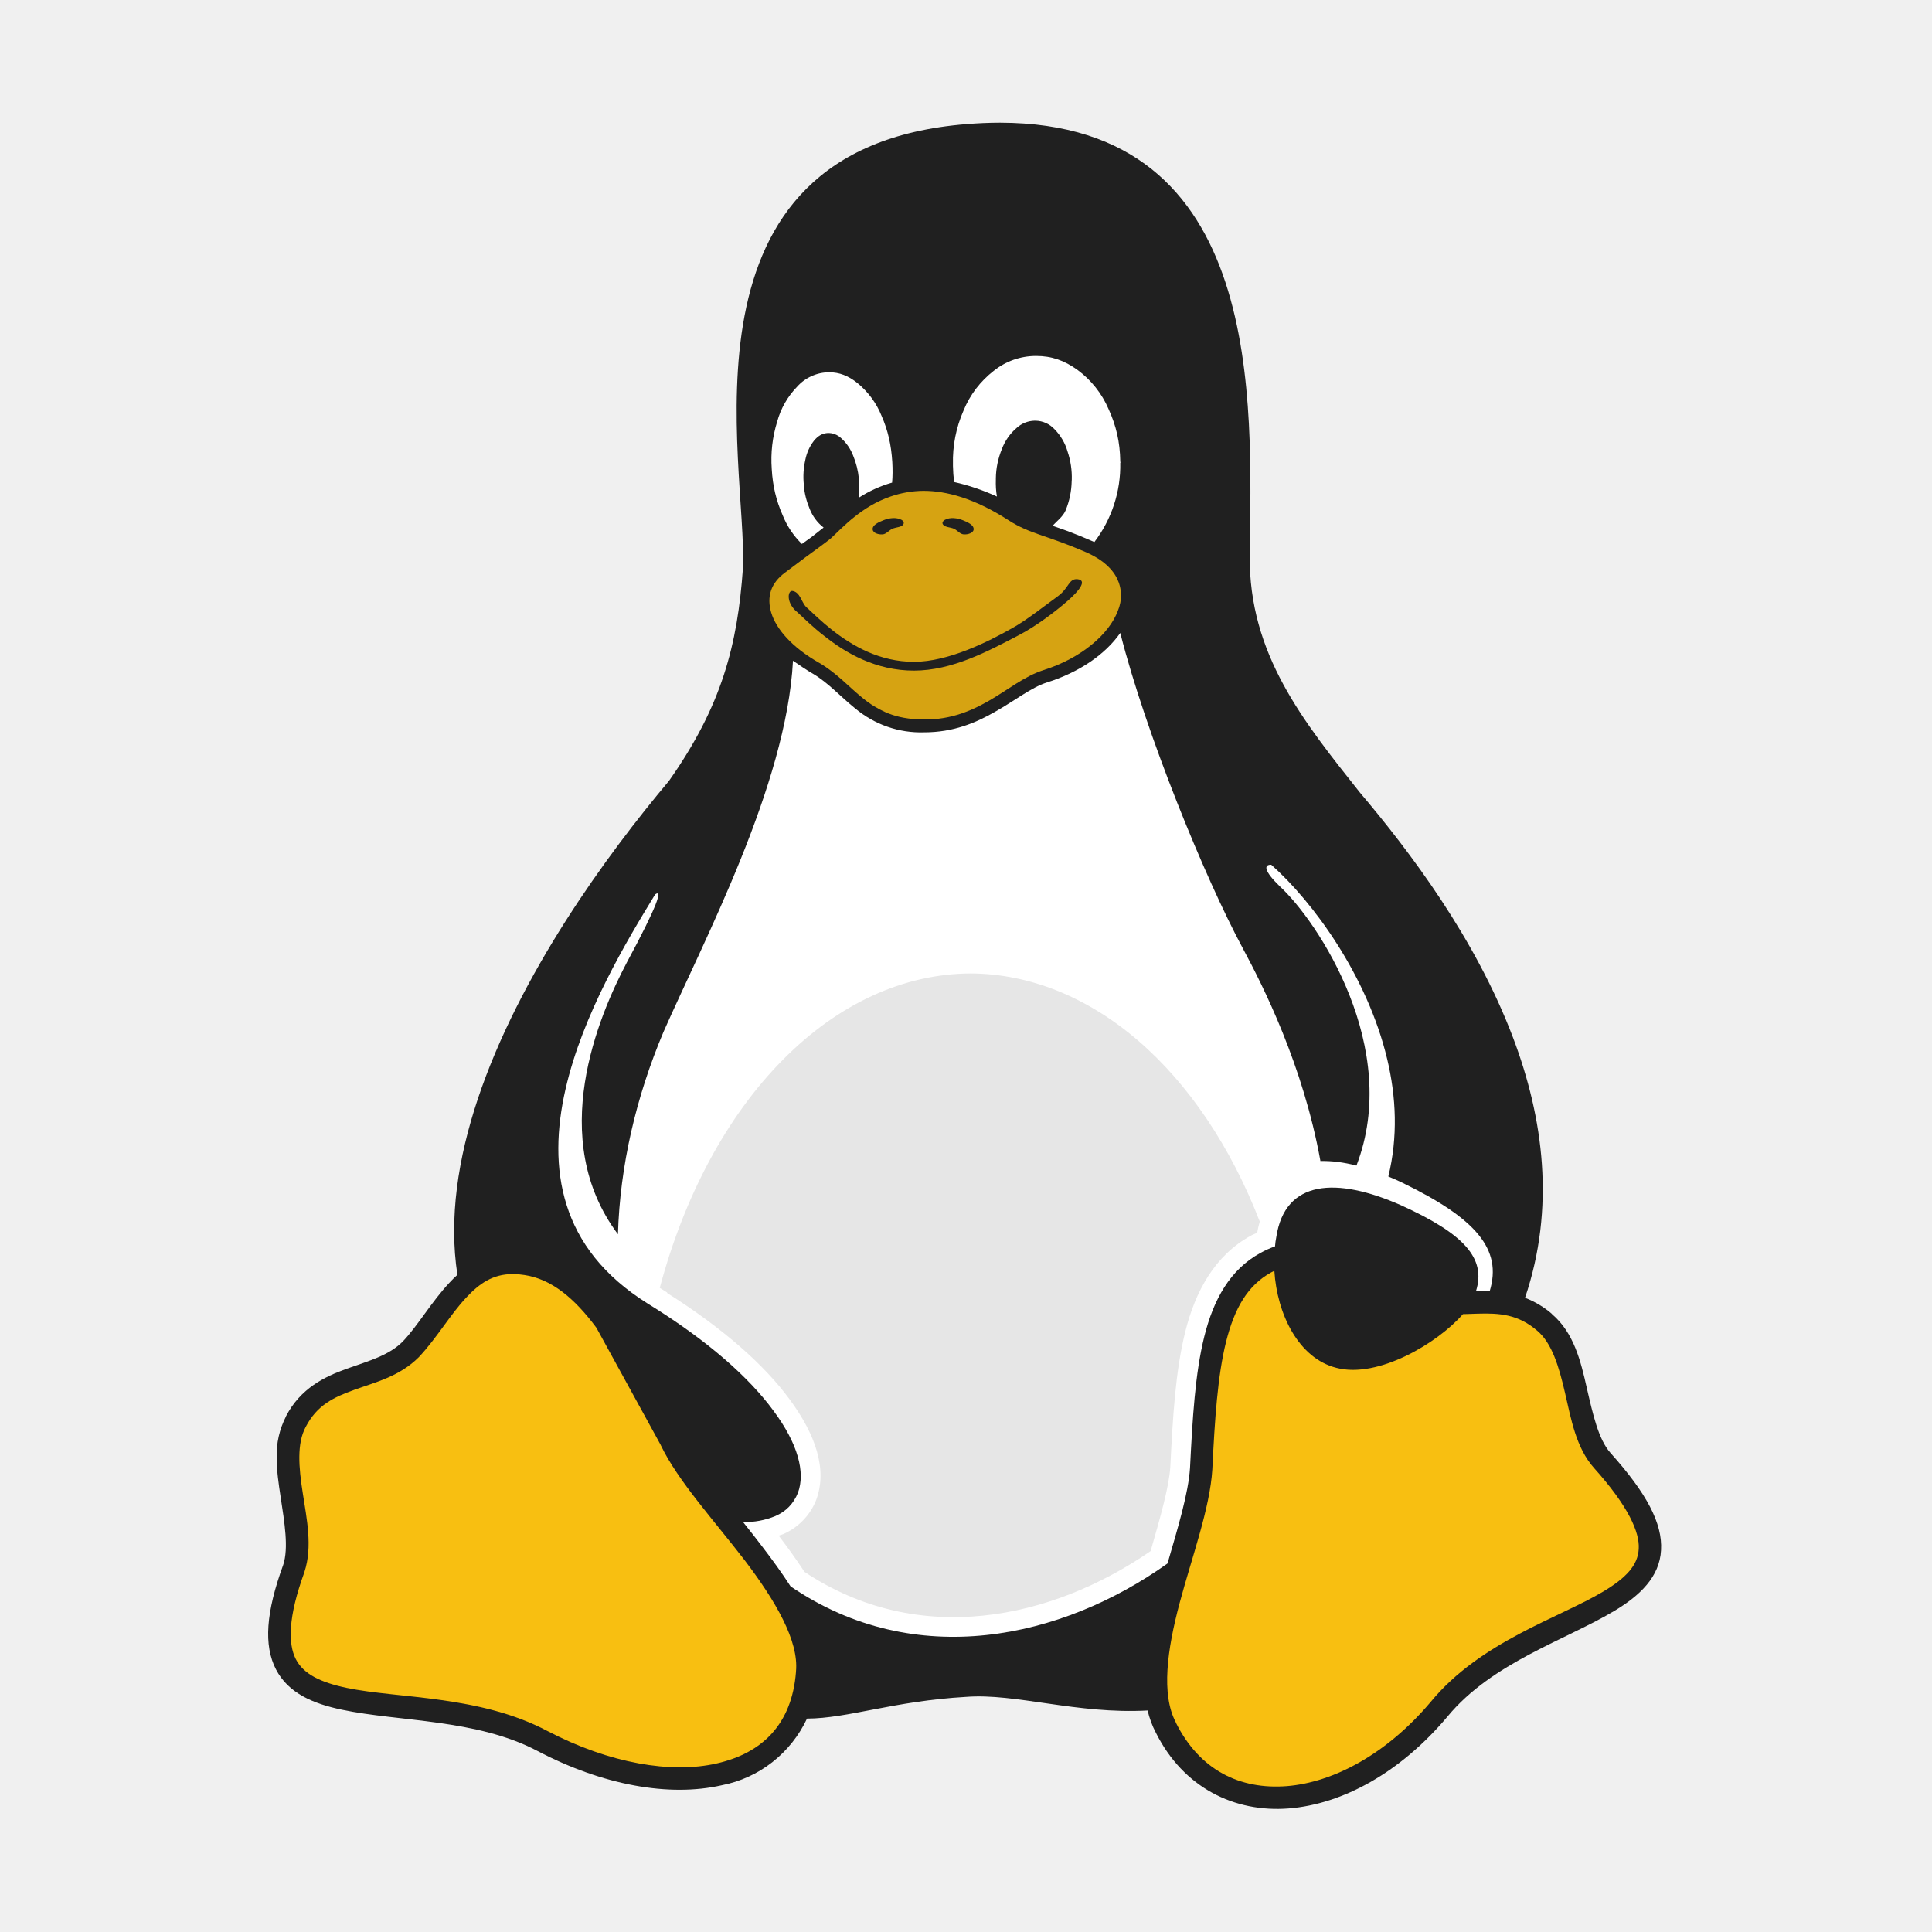
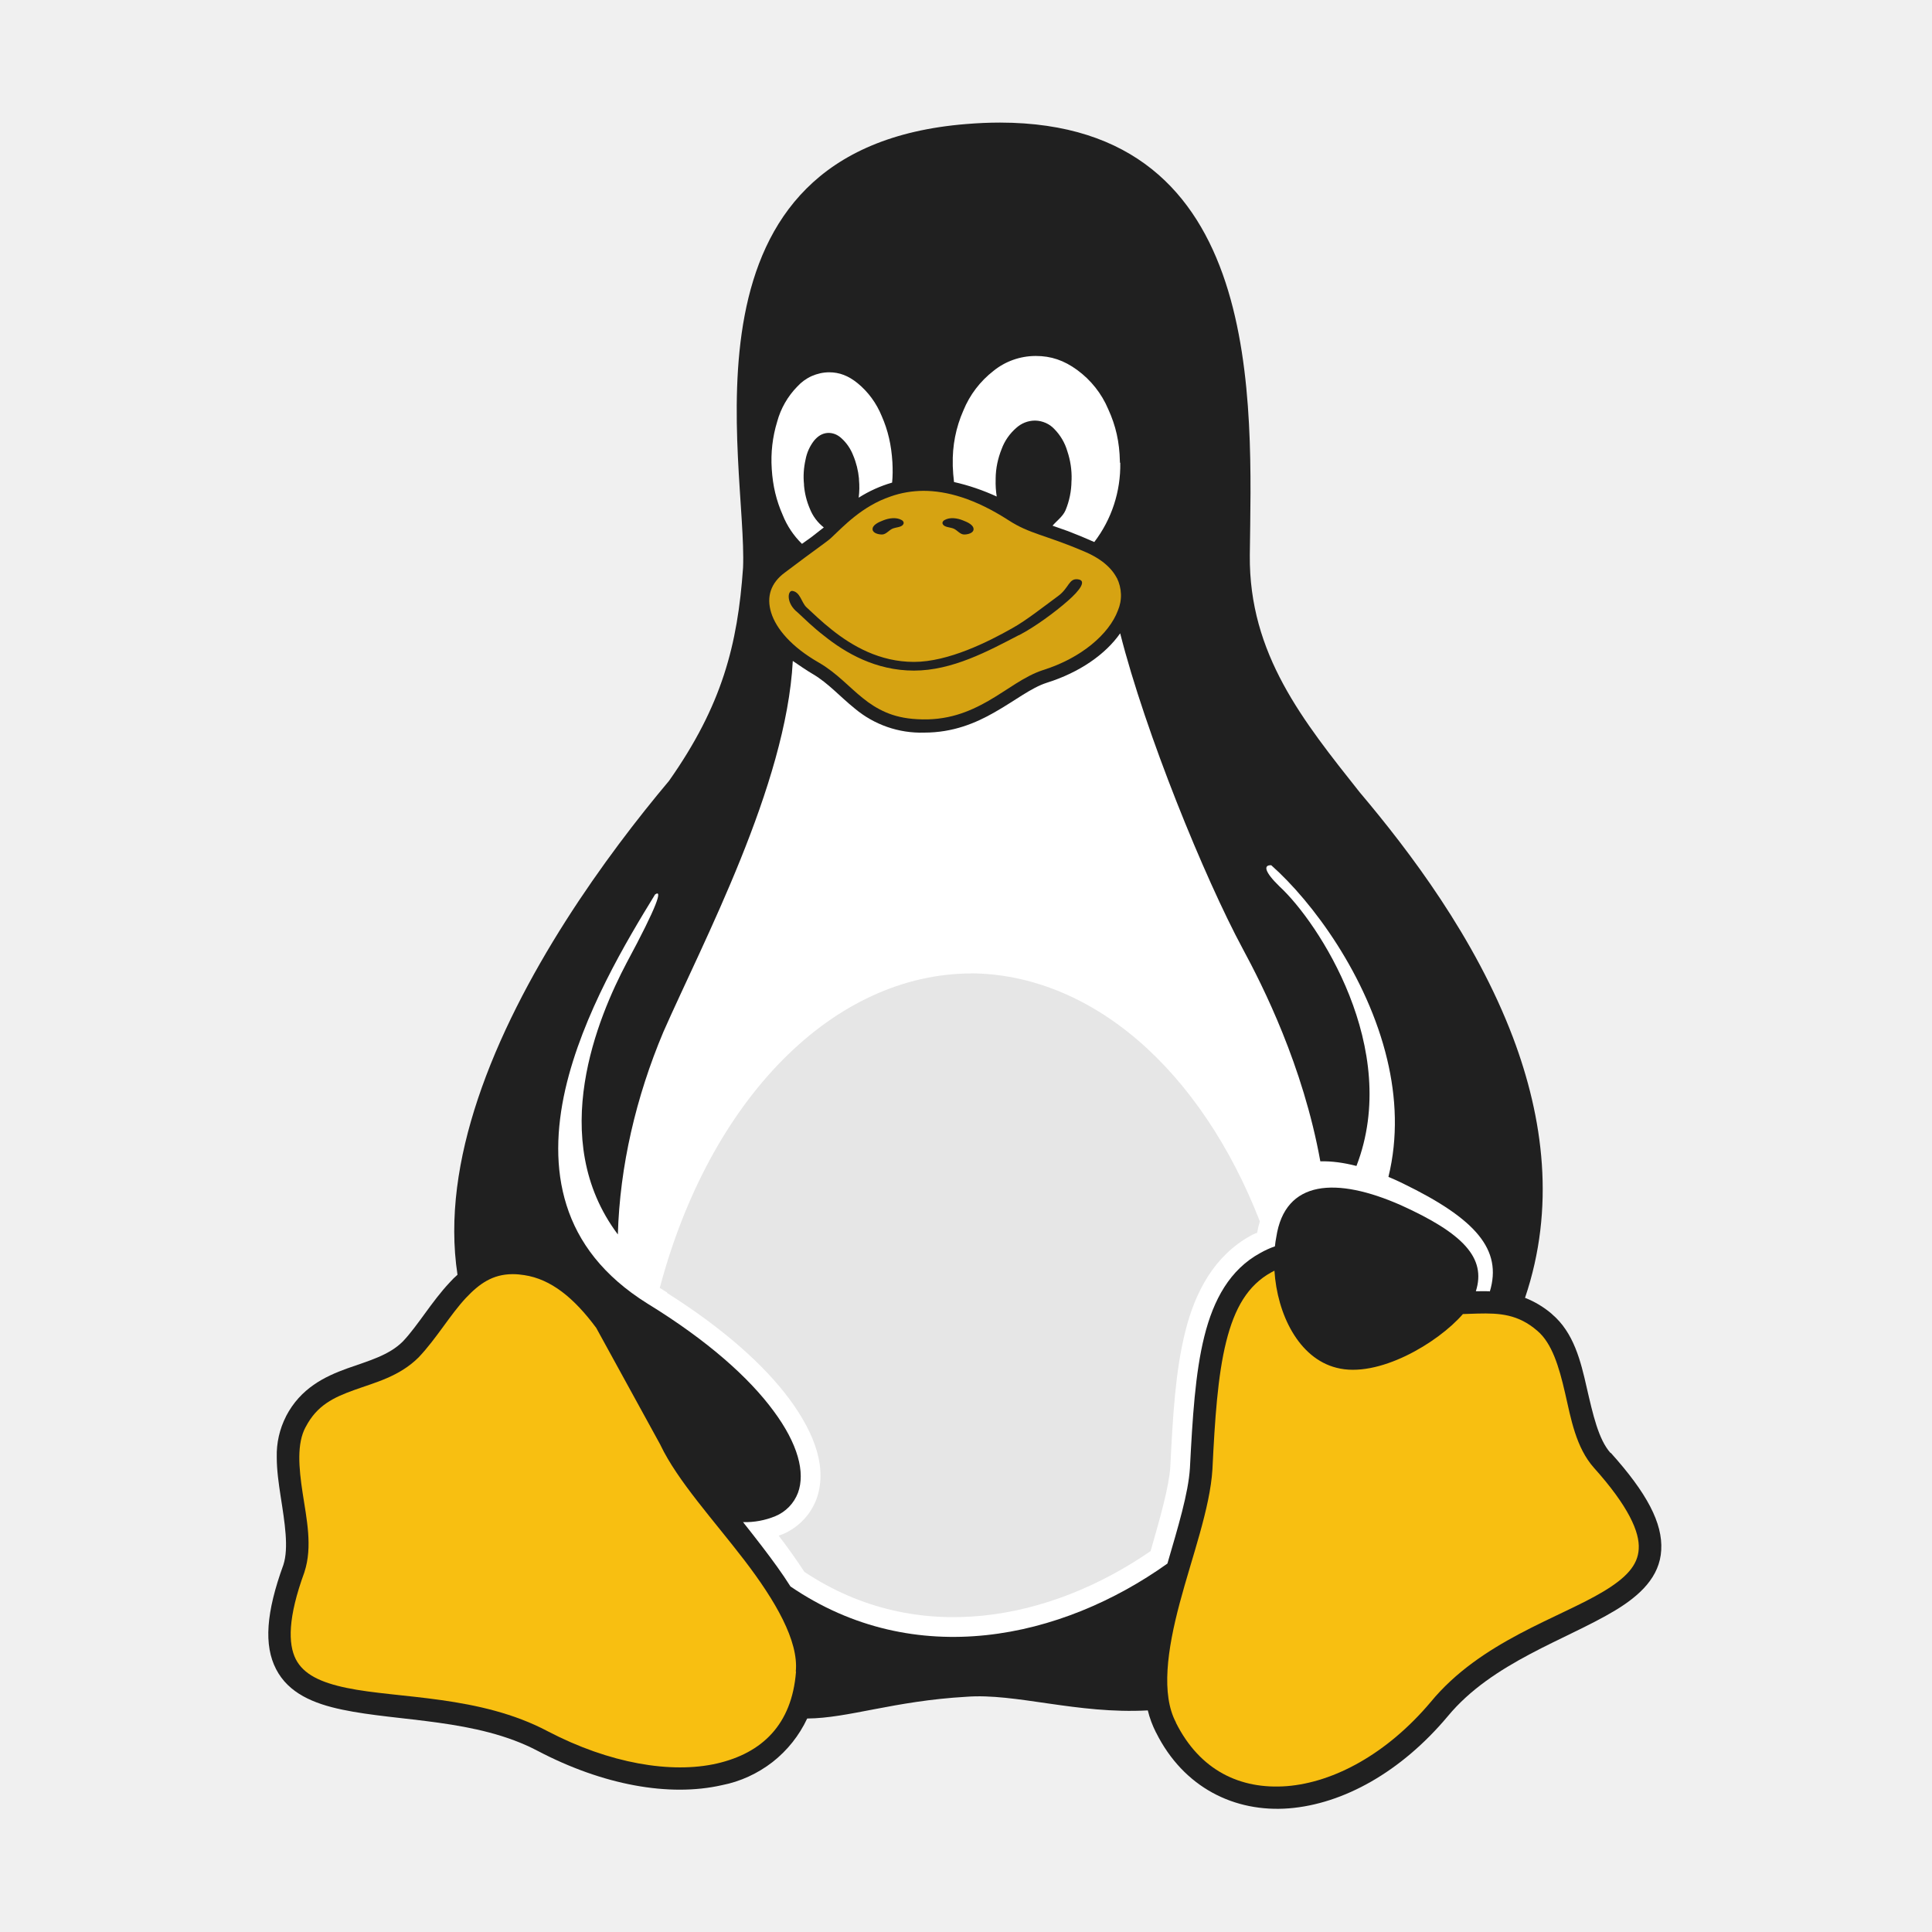
- <svg xmlns="http://www.w3.org/2000/svg" width="20" height="20" viewBox="0 0 20 20" fill="none">
-   <path d="M16.672 15.041C16.547 14.901 16.49 14.643 16.426 14.366C16.364 14.091 16.292 13.795 16.066 13.604V13.602C15.984 13.531 15.889 13.474 15.787 13.435C16.102 12.504 15.979 11.576 15.662 10.739C15.272 9.71 14.594 8.814 14.075 8.201C13.495 7.469 12.927 6.774 12.937 5.748C12.955 4.18 13.11 1.274 10.352 1.27C10.24 1.27 10.124 1.275 10.002 1.285C6.92 1.533 7.737 4.789 7.691 5.879C7.635 6.676 7.474 7.304 6.925 8.084C6.281 8.85 5.375 10.089 4.945 11.38C4.742 11.989 4.645 12.61 4.735 13.197C4.706 13.223 4.68 13.249 4.655 13.276C4.466 13.477 4.326 13.723 4.17 13.887C4.025 14.033 3.817 14.088 3.59 14.169C3.361 14.251 3.111 14.371 2.96 14.662V14.664C2.893 14.795 2.86 14.94 2.864 15.088C2.864 15.223 2.884 15.359 2.904 15.49C2.946 15.765 2.989 16.024 2.932 16.199C2.752 16.692 2.729 17.032 2.856 17.28C2.984 17.529 3.244 17.637 3.54 17.699C4.131 17.824 4.932 17.793 5.564 18.126C6.239 18.48 6.925 18.605 7.471 18.481C7.662 18.444 7.842 18.362 7.995 18.242C8.148 18.122 8.271 17.968 8.354 17.791C8.781 17.789 9.25 17.609 10.001 17.566C10.511 17.526 11.149 17.747 11.88 17.707C11.899 17.787 11.927 17.864 11.965 17.936L11.966 17.938C12.25 18.506 12.779 18.765 13.341 18.721C13.904 18.676 14.501 18.345 14.985 17.769C15.447 17.209 16.212 16.977 16.72 16.671C16.974 16.517 17.18 16.326 17.195 16.047C17.211 15.77 17.047 15.459 16.672 15.041Z" fill="#202020" />
-   <path d="M16.964 16.035C16.955 16.206 16.83 16.335 16.601 16.473C16.141 16.75 15.327 16.99 14.809 17.62C14.356 18.157 13.806 18.451 13.321 18.49C12.837 18.527 12.42 18.328 12.172 17.832V17.83C12.019 17.539 12.082 17.08 12.211 16.596C12.34 16.113 12.525 15.615 12.55 15.211C12.575 14.693 12.605 14.24 12.692 13.891C12.78 13.541 12.916 13.306 13.159 13.172C13.17 13.166 13.181 13.161 13.192 13.155C13.22 13.604 13.442 14.061 13.835 14.16C14.264 14.273 14.882 13.905 15.144 13.604L15.296 13.599C15.526 13.592 15.717 13.606 15.915 13.777C16.066 13.905 16.139 14.149 16.201 14.419C16.264 14.69 16.314 14.985 16.5 15.195C16.859 15.595 16.975 15.863 16.964 16.035ZM8.24 17.304V17.308C8.197 17.851 7.89 18.148 7.42 18.255C6.949 18.363 6.31 18.255 5.672 17.922C4.966 17.547 4.126 17.585 3.589 17.473C3.319 17.416 3.142 17.331 3.062 17.175C2.982 17.017 2.98 16.744 3.151 16.275V16.274L3.152 16.271C3.237 16.01 3.175 15.724 3.134 15.455C3.092 15.188 3.072 14.943 3.164 14.773L3.165 14.771C3.282 14.545 3.455 14.464 3.669 14.387C3.881 14.31 4.135 14.25 4.335 14.05L4.336 14.049C4.521 13.852 4.662 13.607 4.825 13.434C4.962 13.287 5.1 13.19 5.306 13.189H5.312C5.351 13.189 5.39 13.193 5.429 13.199C5.704 13.24 5.942 13.432 6.174 13.745L6.84 14.959V14.96C7.017 15.33 7.391 15.738 7.709 16.152C8.026 16.569 8.271 16.985 8.24 17.304Z" fill="#F8BF11" />
-   <path d="M11.562 5.985C11.509 5.88 11.4 5.78 11.213 5.704C10.825 5.538 10.658 5.526 10.441 5.386C10.091 5.16 9.8 5.081 9.559 5.081C9.443 5.082 9.328 5.102 9.219 5.14C8.924 5.24 8.729 5.453 8.606 5.568C8.581 5.591 8.551 5.611 8.476 5.668C8.401 5.721 8.289 5.805 8.126 5.928C7.98 6.035 7.934 6.178 7.984 6.343C8.034 6.508 8.193 6.699 8.484 6.864C8.665 6.97 8.79 7.114 8.933 7.228C9.004 7.287 9.084 7.336 9.169 7.374C9.259 7.413 9.364 7.439 9.494 7.446C9.804 7.465 10.031 7.371 10.231 7.258C10.431 7.143 10.601 7.003 10.796 6.939C11.196 6.814 11.482 6.563 11.572 6.323C11.595 6.269 11.606 6.211 11.604 6.153C11.603 6.094 11.588 6.037 11.562 5.985Z" fill="#D6A312" />
-   <path d="M10.547 6.575C10.229 6.741 9.857 6.942 9.461 6.942C9.066 6.942 8.754 6.76 8.53 6.581C8.417 6.494 8.326 6.404 8.257 6.34C8.137 6.246 8.152 6.114 8.201 6.117C8.284 6.127 8.296 6.236 8.347 6.285C8.417 6.35 8.505 6.435 8.611 6.519C8.824 6.687 9.107 6.851 9.461 6.851C9.816 6.851 10.229 6.644 10.481 6.501C10.625 6.421 10.806 6.277 10.955 6.169C11.067 6.085 11.064 5.985 11.157 5.996C11.251 6.007 11.182 6.107 11.051 6.221C10.92 6.336 10.714 6.489 10.547 6.575Z" fill="#202020" />
-   <path d="M15.421 13.367C15.378 13.366 15.335 13.366 15.291 13.367H15.279C15.389 13.021 15.146 12.768 14.502 12.476C13.835 12.182 13.302 12.211 13.212 12.807C13.206 12.839 13.201 12.87 13.199 12.902C13.147 12.921 13.097 12.943 13.049 12.97C12.734 13.141 12.562 13.453 12.467 13.835C12.372 14.216 12.345 14.678 12.319 15.197C12.302 15.457 12.195 15.81 12.086 16.185C10.992 16.965 9.474 17.302 8.184 16.422C8.096 16.285 7.996 16.148 7.892 16.012C7.827 15.926 7.76 15.841 7.692 15.756C7.807 15.759 7.921 15.738 8.027 15.694C8.08 15.671 8.128 15.639 8.168 15.598C8.208 15.556 8.239 15.507 8.26 15.454C8.339 15.241 8.26 14.944 8.007 14.604C7.756 14.262 7.33 13.879 6.704 13.494C6.244 13.206 5.986 12.856 5.866 12.476C5.745 12.095 5.761 11.682 5.854 11.276C6.032 10.495 6.491 9.735 6.782 9.259C6.861 9.201 6.811 9.366 6.487 9.967C6.197 10.518 5.654 11.786 6.397 12.777C6.417 12.072 6.585 11.352 6.869 10.681C7.28 9.747 8.141 8.13 8.209 6.84C8.245 6.865 8.365 6.947 8.42 6.977C8.577 7.071 8.696 7.207 8.85 7.331C9.05 7.5 9.306 7.59 9.569 7.581C9.869 7.581 10.102 7.482 10.296 7.371C10.509 7.251 10.676 7.116 10.837 7.065C11.175 6.959 11.445 6.771 11.597 6.552C11.86 7.59 12.472 9.086 12.865 9.816C13.074 10.204 13.49 11.027 13.669 12.019C13.782 12.016 13.907 12.031 14.042 12.066C14.511 10.85 13.644 9.539 13.247 9.174C13.087 9.019 13.079 8.949 13.16 8.952C13.589 9.332 14.154 10.099 14.36 10.963C14.454 11.356 14.472 11.77 14.372 12.179C14.422 12.2 14.472 12.221 14.522 12.246C15.276 12.613 15.555 12.931 15.421 13.367Z" fill="white" />
-   <path d="M10.05 10.077C9.355 10.08 8.676 10.391 8.103 10.972C7.528 11.552 7.085 12.375 6.83 13.332L6.906 13.38V13.385C7.494 13.757 7.913 14.132 8.171 14.482C8.445 14.852 8.566 15.212 8.45 15.525C8.389 15.683 8.267 15.81 8.113 15.879L8.061 15.897C8.154 16.019 8.244 16.144 8.328 16.272C9.508 17.057 10.88 16.767 11.911 16.057C12.011 15.71 12.103 15.387 12.115 15.185C12.141 14.666 12.168 14.195 12.27 13.785C12.373 13.372 12.573 12.997 12.95 12.791C12.971 12.779 12.993 12.772 13.014 12.762C13.021 12.723 13.03 12.683 13.041 12.645C12.739 11.867 12.303 11.22 11.779 10.77C11.254 10.32 10.658 10.081 10.051 10.077H10.05ZM13.013 12.771L13.01 12.777V12.775L13.011 12.77L13.013 12.771Z" fill="#E6E6E6" />
-   <path d="M11.597 4.791C11.603 5.087 11.508 5.376 11.329 5.611C11.239 5.571 11.148 5.534 11.056 5.499L10.897 5.443C10.934 5.399 11.004 5.349 11.031 5.284C11.071 5.187 11.092 5.084 11.094 4.98L11.095 4.968C11.098 4.867 11.083 4.768 11.051 4.673C11.026 4.586 10.979 4.507 10.916 4.443C10.891 4.416 10.861 4.394 10.827 4.379C10.794 4.364 10.758 4.356 10.721 4.355H10.712C10.642 4.356 10.575 4.383 10.524 4.43C10.455 4.489 10.403 4.564 10.371 4.649C10.332 4.745 10.31 4.848 10.309 4.953V4.965C10.307 5.024 10.31 5.082 10.32 5.14C10.178 5.075 10.03 5.024 9.877 4.99C9.87 4.935 9.866 4.879 9.865 4.824V4.808C9.86 4.615 9.897 4.425 9.975 4.249C10.041 4.087 10.149 3.946 10.287 3.839C10.41 3.74 10.562 3.686 10.72 3.685H10.727C10.884 3.685 11.017 3.73 11.155 3.83C11.296 3.934 11.407 4.074 11.476 4.235C11.555 4.408 11.594 4.576 11.597 4.776L11.599 4.791H11.597ZM9.235 4.996C9.112 5.031 8.996 5.084 8.889 5.153C8.897 5.09 8.898 5.027 8.891 4.965V4.955C8.883 4.872 8.863 4.792 8.831 4.715C8.805 4.648 8.764 4.587 8.711 4.539C8.692 4.52 8.668 4.505 8.643 4.495C8.617 4.485 8.59 4.481 8.562 4.483C8.51 4.488 8.466 4.513 8.425 4.564C8.381 4.621 8.351 4.688 8.337 4.759C8.318 4.843 8.312 4.929 8.321 5.015V5.025C8.328 5.108 8.349 5.19 8.381 5.266C8.411 5.343 8.461 5.411 8.526 5.461L8.399 5.561L8.301 5.631C8.214 5.546 8.146 5.444 8.101 5.331C8.035 5.181 7.999 5.031 7.989 4.855V4.854C7.977 4.689 7.996 4.524 8.045 4.366C8.082 4.229 8.154 4.103 8.254 4.001C8.295 3.955 8.346 3.918 8.403 3.893C8.46 3.867 8.521 3.854 8.584 3.854C8.689 3.854 8.781 3.889 8.877 3.966C8.987 4.057 9.073 4.173 9.126 4.305C9.192 4.455 9.226 4.605 9.237 4.783C9.241 4.858 9.241 4.928 9.235 4.996Z" fill="white" />
-   <path d="M9.757 5.419C9.77 5.461 9.839 5.455 9.879 5.475C9.912 5.492 9.941 5.531 9.979 5.532C10.016 5.534 10.074 5.52 10.079 5.482C10.085 5.435 10.014 5.404 9.969 5.386C9.91 5.362 9.835 5.351 9.78 5.382C9.767 5.389 9.754 5.404 9.757 5.419ZM9.355 5.419C9.342 5.461 9.274 5.455 9.235 5.475C9.2 5.492 9.172 5.531 9.134 5.532C9.096 5.534 9.039 5.52 9.034 5.482C9.027 5.435 9.099 5.404 9.144 5.386C9.202 5.362 9.279 5.351 9.334 5.382C9.346 5.389 9.359 5.404 9.355 5.419Z" fill="#202020" />
+ <svg xmlns="http://www.w3.org/2000/svg" fill="none" height="20" viewBox="0 0 20 20" width="20">
+   <path d="m16.672 15.041c-.125-.14-.182-.399-.246-.675-.062-.275-.134-.571-.36-.762v-.001c-.083-.071-.177-.128-.279-.168.315-.931.191-1.859-.125-2.696-.39-1.029-1.069-1.925-1.587-2.538-.58-.733-1.147-1.427-1.137-2.454.018-1.567.172-4.474-2.585-4.478-.113 0-.229.005-.35.015-3.083.247-2.265 3.504-2.311 4.594-.056.797-.217 1.425-.766 2.205-.644.766-1.55 2.005-1.98 3.296-.203.609-.3 1.23-.21 1.817-.029.025-.055.051-.08.079-.189.201-.329.446-.485.611-.145.145-.352.2-.58.281-.229.083-.479.203-.63.494v.001c-.067.131-.1.277-.096.424 0 .135.02.271.04.403.043.275.085.534.029.709-.18.494-.204.834-.076 1.081.128.249.388.357.684.419.591.125 1.393.094 2.024.427.675.354 1.361.479 1.907.355.191-.037.37-.12.524-.239.153-.12.276-.274.359-.451.427-.003.896-.182 1.647-.225.51-.04 1.147.181 1.879.141.019.079.048.156.085.229l.001.001c.284.569.812.828 1.375.784.562-.045 1.16-.376 1.644-.953.463-.56 1.228-.791 1.735-1.097.254-.154.46-.345.475-.624.016-.278-.147-.589-.522-1.006z" fill="#202020" />
+   <path d="m16.964 16.035c-.009.171-.134.3-.362.438-.46.278-1.274.517-1.792 1.147-.453.537-1.002.831-1.488.87-.484.037-.901-.163-1.149-.657v-.003c-.154-.291-.09-.75.039-1.234.129-.484.314-.981.339-1.385.025-.519.055-.971.142-1.32.087-.35.224-.585.466-.719.011-.006.022-.012.034-.018.028.449.25.906.642 1.005.429.113 1.048-.255 1.309-.556l.152-.005c.23-.006.421.007.619.179.151.128.224.371.286.641.062.271.113.566.299.776.359.4.475.667.464.84zm-8.724 1.269v.004c-.043.544-.35.84-.82.948-.471.107-1.11 0-1.748-.333-.706-.375-1.546-.338-2.084-.45-.27-.056-.446-.141-.526-.297-.08-.158-.083-.431.089-.9v-.001l.001-.003c.085-.261.022-.547-.019-.816-.041-.268-.061-.512.03-.682l.001-.001c.117-.226.29-.307.504-.384.212-.077.466-.138.666-.338l.001-.001c.185-.196.326-.441.489-.615.138-.146.275-.244.481-.245h.006c.039 0.0.078.004.116.01.275.041.514.234.745.546l.666 1.214v.001c.177.37.551.777.869 1.192.318.416.562.833.531 1.151z" fill="#f8bf11" />
+   <path d="m11.562 5.985c-.054-.105-.163-.205-.35-.281-.388-.166-.555-.177-.771-.318-.35-.226-.641-.305-.883-.305-.116.001-.231.02-.34.059-.295.1-.49.312-.613.427-.025.024-.055.044-.13.1-.075.054-.188.138-.35.26-.146.107-.193.25-.142.415s.209.356.5.521c.181.106.306.25.449.364.072.059.151.109.236.146.09.039.195.065.325.072.31.019.538-.075.738-.189.2-.115.37-.255.565-.319.4-.125.686-.376.776-.616.023-.054.034-.112.032-.17-.002-.058-.016-.115-.042-.168z" fill="#d6a312" />
+   <path d="m10.547 6.575c-.319.166-.69.367-1.086.367-.395 0-.708-.182-.931-.361-.113-.087-.204-.177-.273-.241-.12-.094-.105-.226-.056-.223.083.01.095.119.146.168.07.065.158.15.264.234.212.169.496.333.85.333.355 0 .768-.207 1.02-.35.144-.08.325-.224.474-.333.113-.084.109-.184.203-.172.094.011.025.111-.106.225-.131.115-.338.268-.504.354z" fill="#202020" />
+   <path d="m15.421 13.367c-.043-.001-.087-.001-.13 0h-.013c.11-.346-.133-.6-.776-.891-.667-.294-1.2-.265-1.29.331-.006.031-.011.062-.014.095-.052.018-.102.041-.15.068-.315.171-.486.482-.581.865-.095.381-.122.843-.149 1.363-.016.26-.124.613-.233.988-1.094.78-2.612 1.117-3.902.237-.087-.138-.188-.275-.291-.41-.066-.086-.133-.172-.2-.256.115.003.229-.018.335-.062.053-.022.101-.055.141-.096.04-.041.071-.09.092-.144.079-.212 0-.51-.253-.85-.251-.341-.677-.725-1.304-1.11-.46-.287-.718-.637-.838-1.018-.121-.381-.105-.794-.013-1.2.179-.781.637-1.541.929-2.017.079-.058.029.107-.295.709-.29.55-.834 1.819-.09 2.81.02-.705.188-1.425.471-2.096.411-.934 1.272-2.551 1.34-3.841.036.025.156.107.211.138.158.094.276.23.43.354.201.169.457.258.719.25.3 0 .534-.099.728-.21.212-.12.38-.255.541-.306.338-.106.608-.294.76-.512.263 1.038.875 2.534 1.268 3.264.209.387.625 1.211.804 2.202.114-.003.239.013.374.048.469-1.216-.399-2.527-.795-2.892-.16-.155-.169-.225-.087-.221.429.38.994 1.146 1.2 2.01.094.394.113.807.013 1.216.05.021.1.043.15.068.754.366 1.032.685.899 1.121z" fill="#fff" />
+   <path d="m10.05 10.077c-.695.003-1.374.314-1.948.895-.575.58-1.018 1.403-1.272 2.36l.076.048v.005c.588.372 1.006.748 1.265 1.097.274.37.395.73.279 1.042-.061.158-.183.285-.338.354l-.051.019c.092.121.182.246.266.375 1.18.785 2.553.495 3.584-.215.1-.347.191-.67.204-.873.026-.519.052-.99.155-1.4.102-.412.302-.787.68-.994.021-.013.043-.019.064-.029.007-.04.016-.079.028-.117-.302-.777-.739-1.425-1.262-1.875-.525-.45-1.121-.689-1.728-.693zm2.962 2.694-.003.006v-.003l.001-.005z" fill="#e6e6e6" />
+   <path d="m11.597 4.791c.005.296-.089.585-.269.82-.09-.04-.181-.078-.273-.113l-.159-.056c.036-.044.106-.094.134-.159.04-.096.061-.199.062-.304l.001-.013c.003-.1-.012-.2-.044-.295-.025-.087-.072-.166-.135-.23-.025-.027-.055-.048-.089-.063-.034-.015-.07-.023-.106-.024h-.009c-.07.001-.137.028-.189.075-.068.059-.121.134-.152.219-.039.097-.061.2-.062.304v.013c-.002.059.002.117.011.175-.142-.065-.29-.116-.442-.15-.007-.055-.011-.111-.013-.166v-.016c-.005-.192.032-.383.11-.559.066-.162.174-.303.312-.41.122-.099.275-.153.432-.154h.007c.156 0 .29.045.427.145.142.104.253.244.321.405.079.172.117.341.121.541l.001.015zm-2.362.205c-.122.035-.239.088-.346.156.008-.062.009-.125.003-.188v-.01c-.008-.083-.028-.164-.06-.24-.026-.067-.067-.128-.12-.176-.02-.019-.043-.034-.068-.044-.026-.01-.053-.014-.08-.012-.052.005-.096.03-.138.081-.044.057-.074.124-.087.195-.019.084-.025.171-.016.256v.01c.007.083.027.164.06.241.03.077.08.144.145.195l-.128.1-.098.07c-.087-.085-.155-.187-.2-.3-.066-.15-.102-.3-.113-.476v-.001c-.011-.165.008-.33.056-.487.037-.137.109-.263.209-.365.042-.046.093-.083.149-.108.057-.025.118-.039.181-.039.105 0 .198.035.294.113.11.09.195.207.249.339.066.15.1.3.111.477.004.075.004.145-.003.214z" fill="#fff" />
+   <path d="m9.757 5.419c.013.043.081.036.121.056.034.018.062.056.1.058.038.001.095-.013.1-.05.006-.048-.065-.079-.11-.096-.059-.024-.134-.035-.189-.004-.013.006-.026.021-.022.036zm-.403 0c-.013.043-.081.036-.12.056-.035.018-.062.056-.101.058-.037.001-.095-.013-.1-.05-.006-.048.065-.079.11-.096.059-.024.135-.035.19-.004.013.006.025.021.021.036z" fill="#202020" />
</svg>
